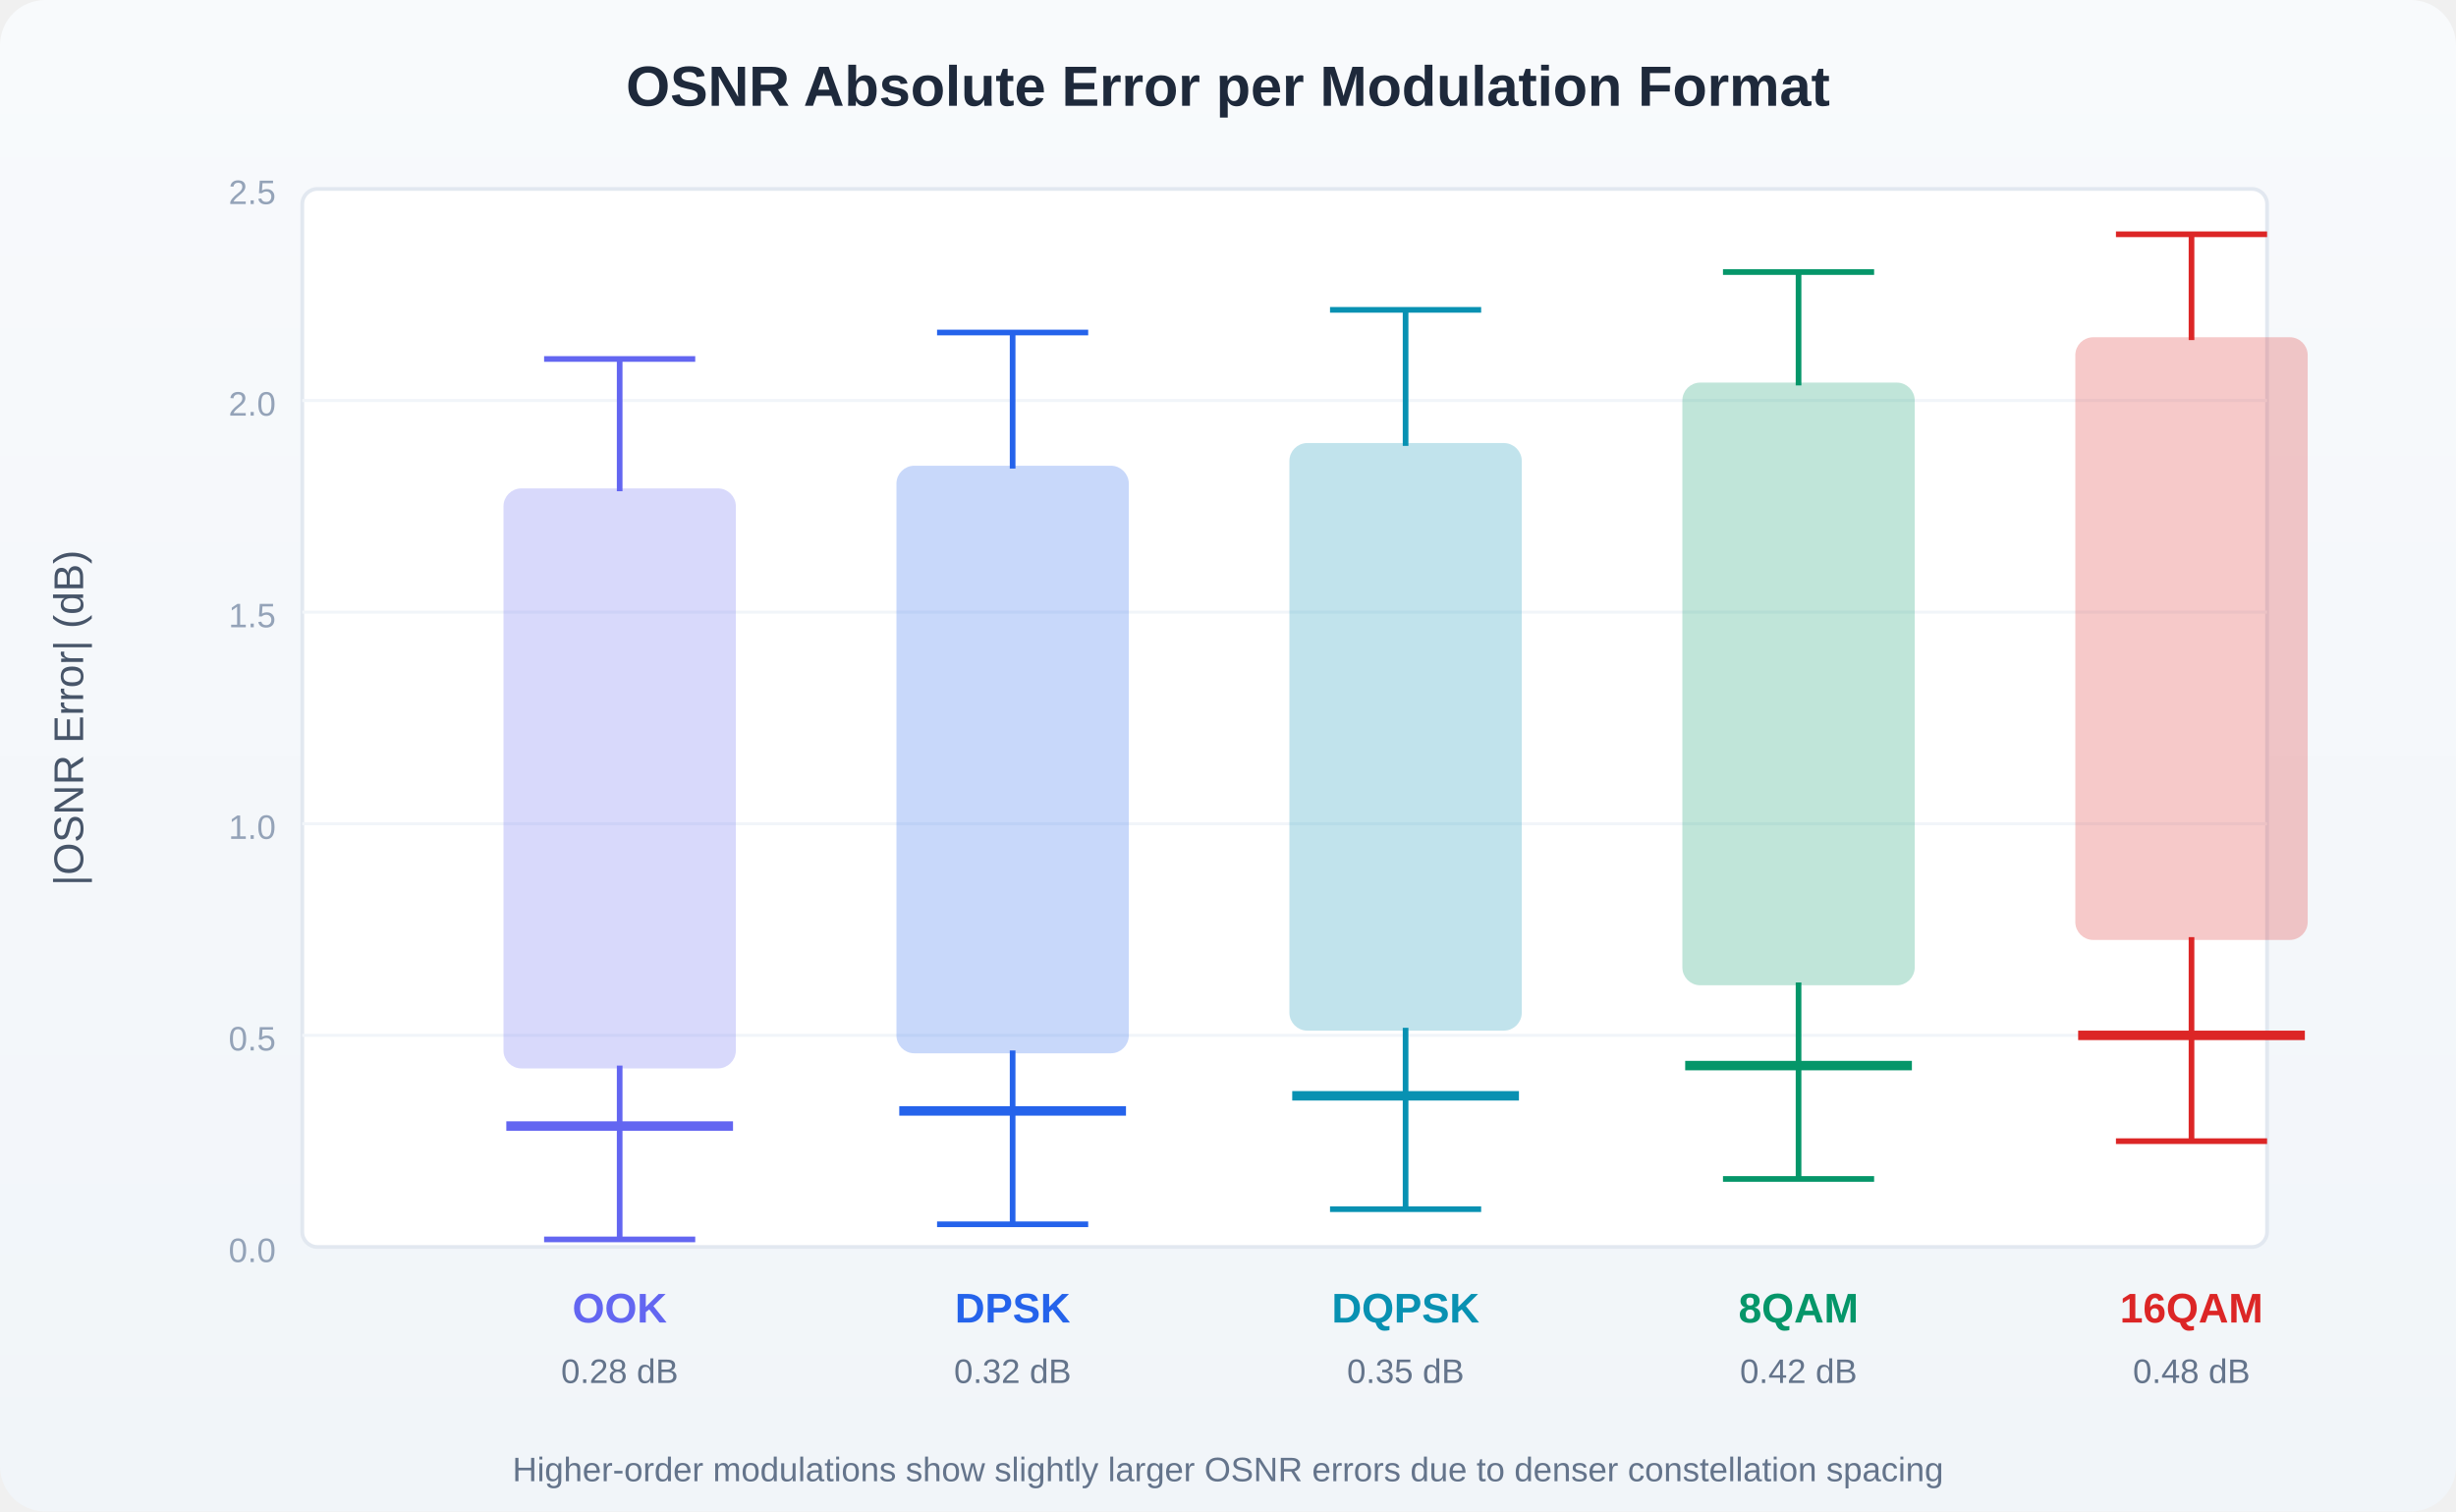
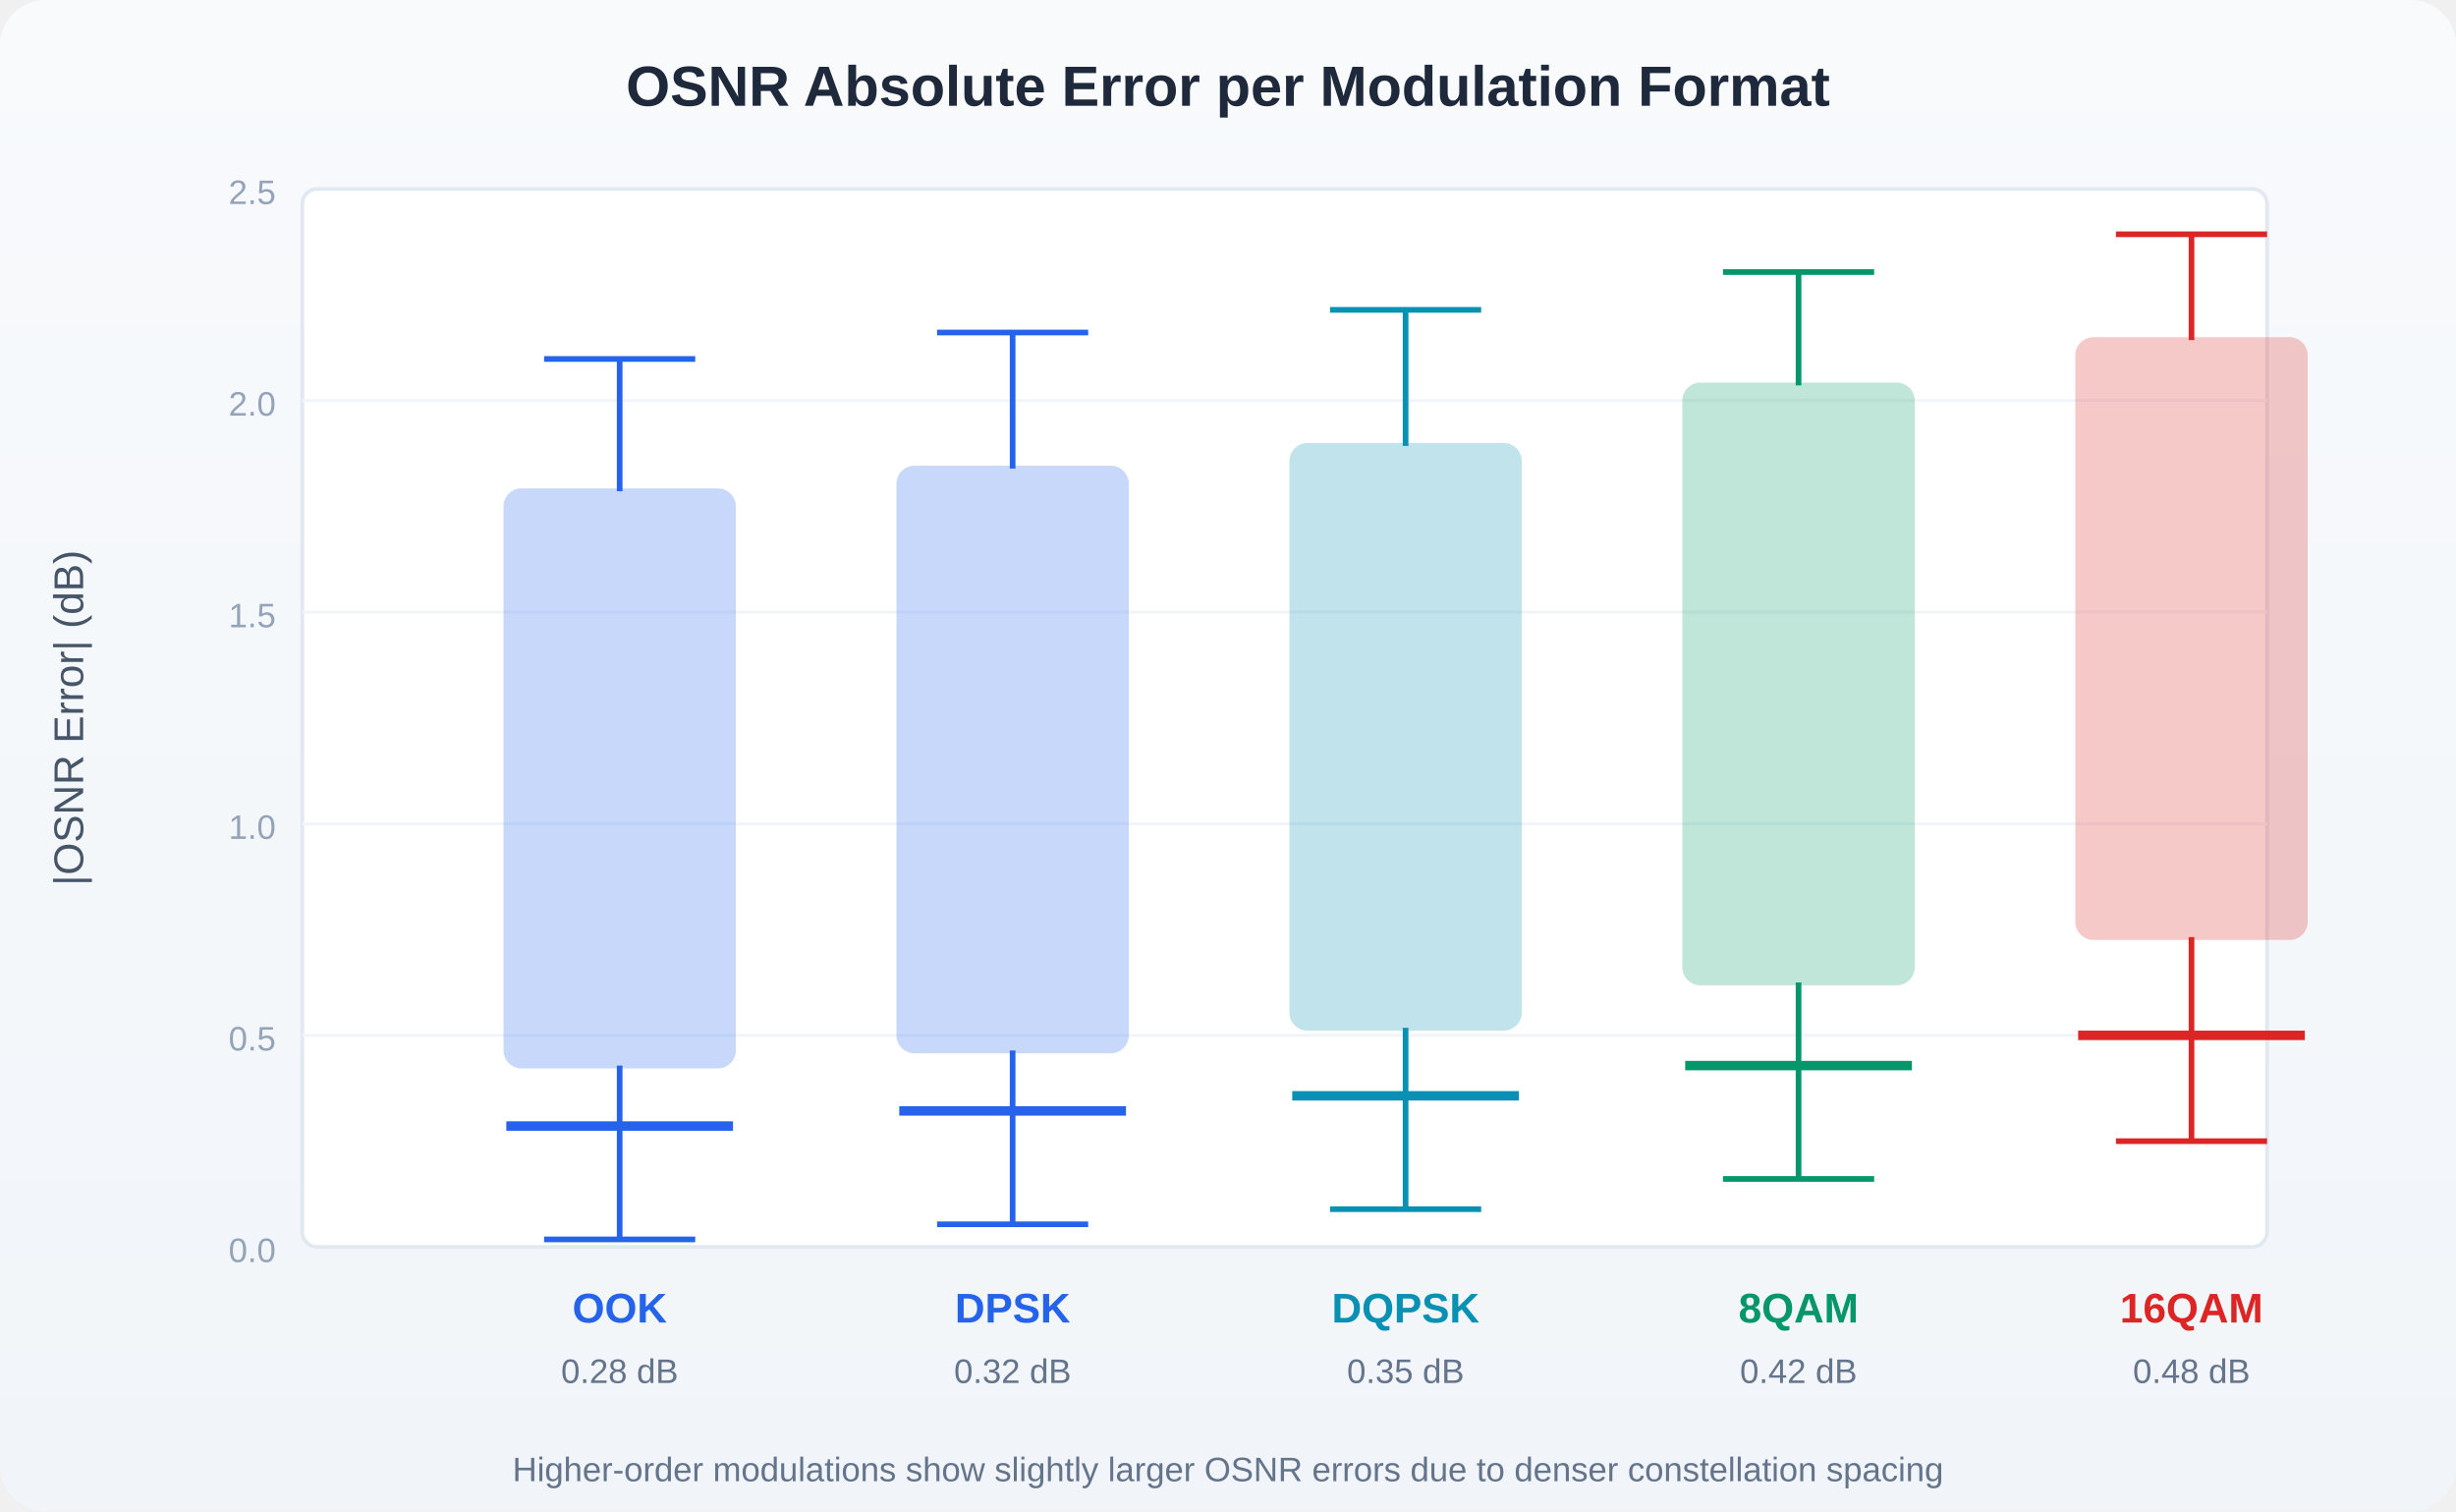
<svg xmlns="http://www.w3.org/2000/svg" viewBox="0 0 650 400" font-family="Segoe UI, Arial, sans-serif">
  <defs>
    <linearGradient id="bx_bg" x1="0%" y1="0%" x2="0%" y2="100%">
      <stop offset="0%" style="stop-color:#f8fafc" />
      <stop offset="100%" style="stop-color:#f1f5f9" />
    </linearGradient>
  </defs>
  <rect width="650" height="400" rx="12" fill="url(#bx_bg)" />
  <text x="325" y="28" text-anchor="middle" font-size="15" font-weight="700" fill="#1e293b">OSNR Absolute Error per Modulation Format</text>
  <rect x="80" y="50" width="520" height="280" fill="#fff" stroke="#e2e8f0" stroke-width="1" rx="4" />
  <g stroke="#f1f5f9" stroke-width="0.8">
    <line x1="80" y1="106" x2="600" y2="106" />
    <line x1="80" y1="162" x2="600" y2="162" />
    <line x1="80" y1="218" x2="600" y2="218" />
    <line x1="80" y1="274" x2="600" y2="274" />
  </g>
  <text x="73" y="54" text-anchor="end" font-size="9" fill="#94a3b8">2.5</text>
  <text x="73" y="110" text-anchor="end" font-size="9" fill="#94a3b8">2.0</text>
  <text x="73" y="166" text-anchor="end" font-size="9" fill="#94a3b8">1.5</text>
  <text x="73" y="222" text-anchor="end" font-size="9" fill="#94a3b8">1.0</text>
  <text x="73" y="278" text-anchor="end" font-size="9" fill="#94a3b8">0.5</text>
  <text x="73" y="334" text-anchor="end" font-size="9" fill="#94a3b8">0.0</text>
  <text x="22" y="190" text-anchor="middle" font-size="11" fill="#475569" transform="rotate(-90,22,190)">|OSNR Error| (dB)</text>
-   <line x1="164" y1="95" x2="164" y2="130" stroke="#6366f1" stroke-width="1.5" />
-   <line x1="164" y1="282" x2="164" y2="328" stroke="#6366f1" stroke-width="1.5" />
-   <rect x="134" y="130" width="60" height="152" rx="4" fill="#6366f1" opacity="0.25" stroke="#6366f1" stroke-width="1.5" />
-   <line x1="134" y1="298" x2="194" y2="298" stroke="#6366f1" stroke-width="2.5" />
-   <line x1="144" y1="95" x2="184" y2="95" stroke="#6366f1" stroke-width="1.5" />
-   <line x1="144" y1="328" x2="184" y2="328" stroke="#6366f1" stroke-width="1.5" />
+   <line x1="164" y1="95" x2="164" y2="130" stroke="#2563eb" stroke-width="1.5" />
+   <line x1="164" y1="282" x2="164" y2="328" stroke="#2563eb" stroke-width="1.5" />
+   <rect x="134" y="130" width="60" height="152" rx="4" fill="#2563eb" opacity="0.25" stroke="#2563eb" stroke-width="1.5" />
+   <line x1="134" y1="298" x2="194" y2="298" stroke="#2563eb" stroke-width="2.5" />
+   <line x1="144" y1="95" x2="184" y2="95" stroke="#2563eb" stroke-width="1.5" />
+   <line x1="144" y1="328" x2="184" y2="328" stroke="#2563eb" stroke-width="1.5" />
  <line x1="268" y1="88" x2="268" y2="124" stroke="#2563eb" stroke-width="1.5" />
  <line x1="268" y1="278" x2="268" y2="324" stroke="#2563eb" stroke-width="1.5" />
  <rect x="238" y="124" width="60" height="154" rx="4" fill="#2563eb" opacity="0.25" stroke="#2563eb" stroke-width="1.5" />
  <line x1="238" y1="294" x2="298" y2="294" stroke="#2563eb" stroke-width="2.5" />
  <line x1="248" y1="88" x2="288" y2="88" stroke="#2563eb" stroke-width="1.5" />
  <line x1="248" y1="324" x2="288" y2="324" stroke="#2563eb" stroke-width="1.5" />
  <line x1="372" y1="82" x2="372" y2="118" stroke="#0891b2" stroke-width="1.5" />
  <line x1="372" y1="272" x2="372" y2="320" stroke="#0891b2" stroke-width="1.5" />
  <rect x="342" y="118" width="60" height="154" rx="4" fill="#0891b2" opacity="0.25" stroke="#0891b2" stroke-width="1.5" />
  <line x1="342" y1="290" x2="402" y2="290" stroke="#0891b2" stroke-width="2.5" />
  <line x1="352" y1="82" x2="392" y2="82" stroke="#0891b2" stroke-width="1.5" />
  <line x1="352" y1="320" x2="392" y2="320" stroke="#0891b2" stroke-width="1.5" />
  <line x1="476" y1="72" x2="476" y2="102" stroke="#059669" stroke-width="1.5" />
  <line x1="476" y1="260" x2="476" y2="312" stroke="#059669" stroke-width="1.5" />
  <rect x="446" y="102" width="60" height="158" rx="4" fill="#059669" opacity="0.25" stroke="#059669" stroke-width="1.5" />
  <line x1="446" y1="282" x2="506" y2="282" stroke="#059669" stroke-width="2.5" />
  <line x1="456" y1="72" x2="496" y2="72" stroke="#059669" stroke-width="1.5" />
  <line x1="456" y1="312" x2="496" y2="312" stroke="#059669" stroke-width="1.5" />
  <line x1="580" y1="62" x2="580" y2="90" stroke="#dc2626" stroke-width="1.5" />
  <line x1="580" y1="248" x2="580" y2="302" stroke="#dc2626" stroke-width="1.5" />
  <rect x="550" y="90" width="60" height="158" rx="4" fill="#dc2626" opacity="0.25" stroke="#dc2626" stroke-width="1.5" />
  <line x1="550" y1="274" x2="610" y2="274" stroke="#dc2626" stroke-width="2.5" />
  <line x1="560" y1="62" x2="600" y2="62" stroke="#dc2626" stroke-width="1.5" />
  <line x1="560" y1="302" x2="600" y2="302" stroke="#dc2626" stroke-width="1.5" />
-   <text x="164" y="350" text-anchor="middle" font-size="11" font-weight="600" fill="#6366f1">OOK</text>
+   <text x="164" y="350" text-anchor="middle" font-size="11" font-weight="600" fill="#2563eb">OOK</text>
  <text x="268" y="350" text-anchor="middle" font-size="11" font-weight="600" fill="#2563eb">DPSK</text>
  <text x="372" y="350" text-anchor="middle" font-size="11" font-weight="600" fill="#0891b2">DQPSK</text>
  <text x="476" y="350" text-anchor="middle" font-size="11" font-weight="600" fill="#059669">8QAM</text>
  <text x="580" y="350" text-anchor="middle" font-size="11" font-weight="600" fill="#dc2626">16QAM</text>
  <text x="164" y="366" text-anchor="middle" font-size="9" fill="#64748b">0.28 dB</text>
  <text x="268" y="366" text-anchor="middle" font-size="9" fill="#64748b">0.32 dB</text>
  <text x="372" y="366" text-anchor="middle" font-size="9" fill="#64748b">0.35 dB</text>
  <text x="476" y="366" text-anchor="middle" font-size="9" fill="#64748b">0.42 dB</text>
  <text x="580" y="366" text-anchor="middle" font-size="9" fill="#64748b">0.48 dB</text>
  <text x="325" y="392" text-anchor="middle" font-size="9" fill="#64748b">Higher-order modulations show slightly larger OSNR errors due to denser constellation spacing</text>
</svg>
